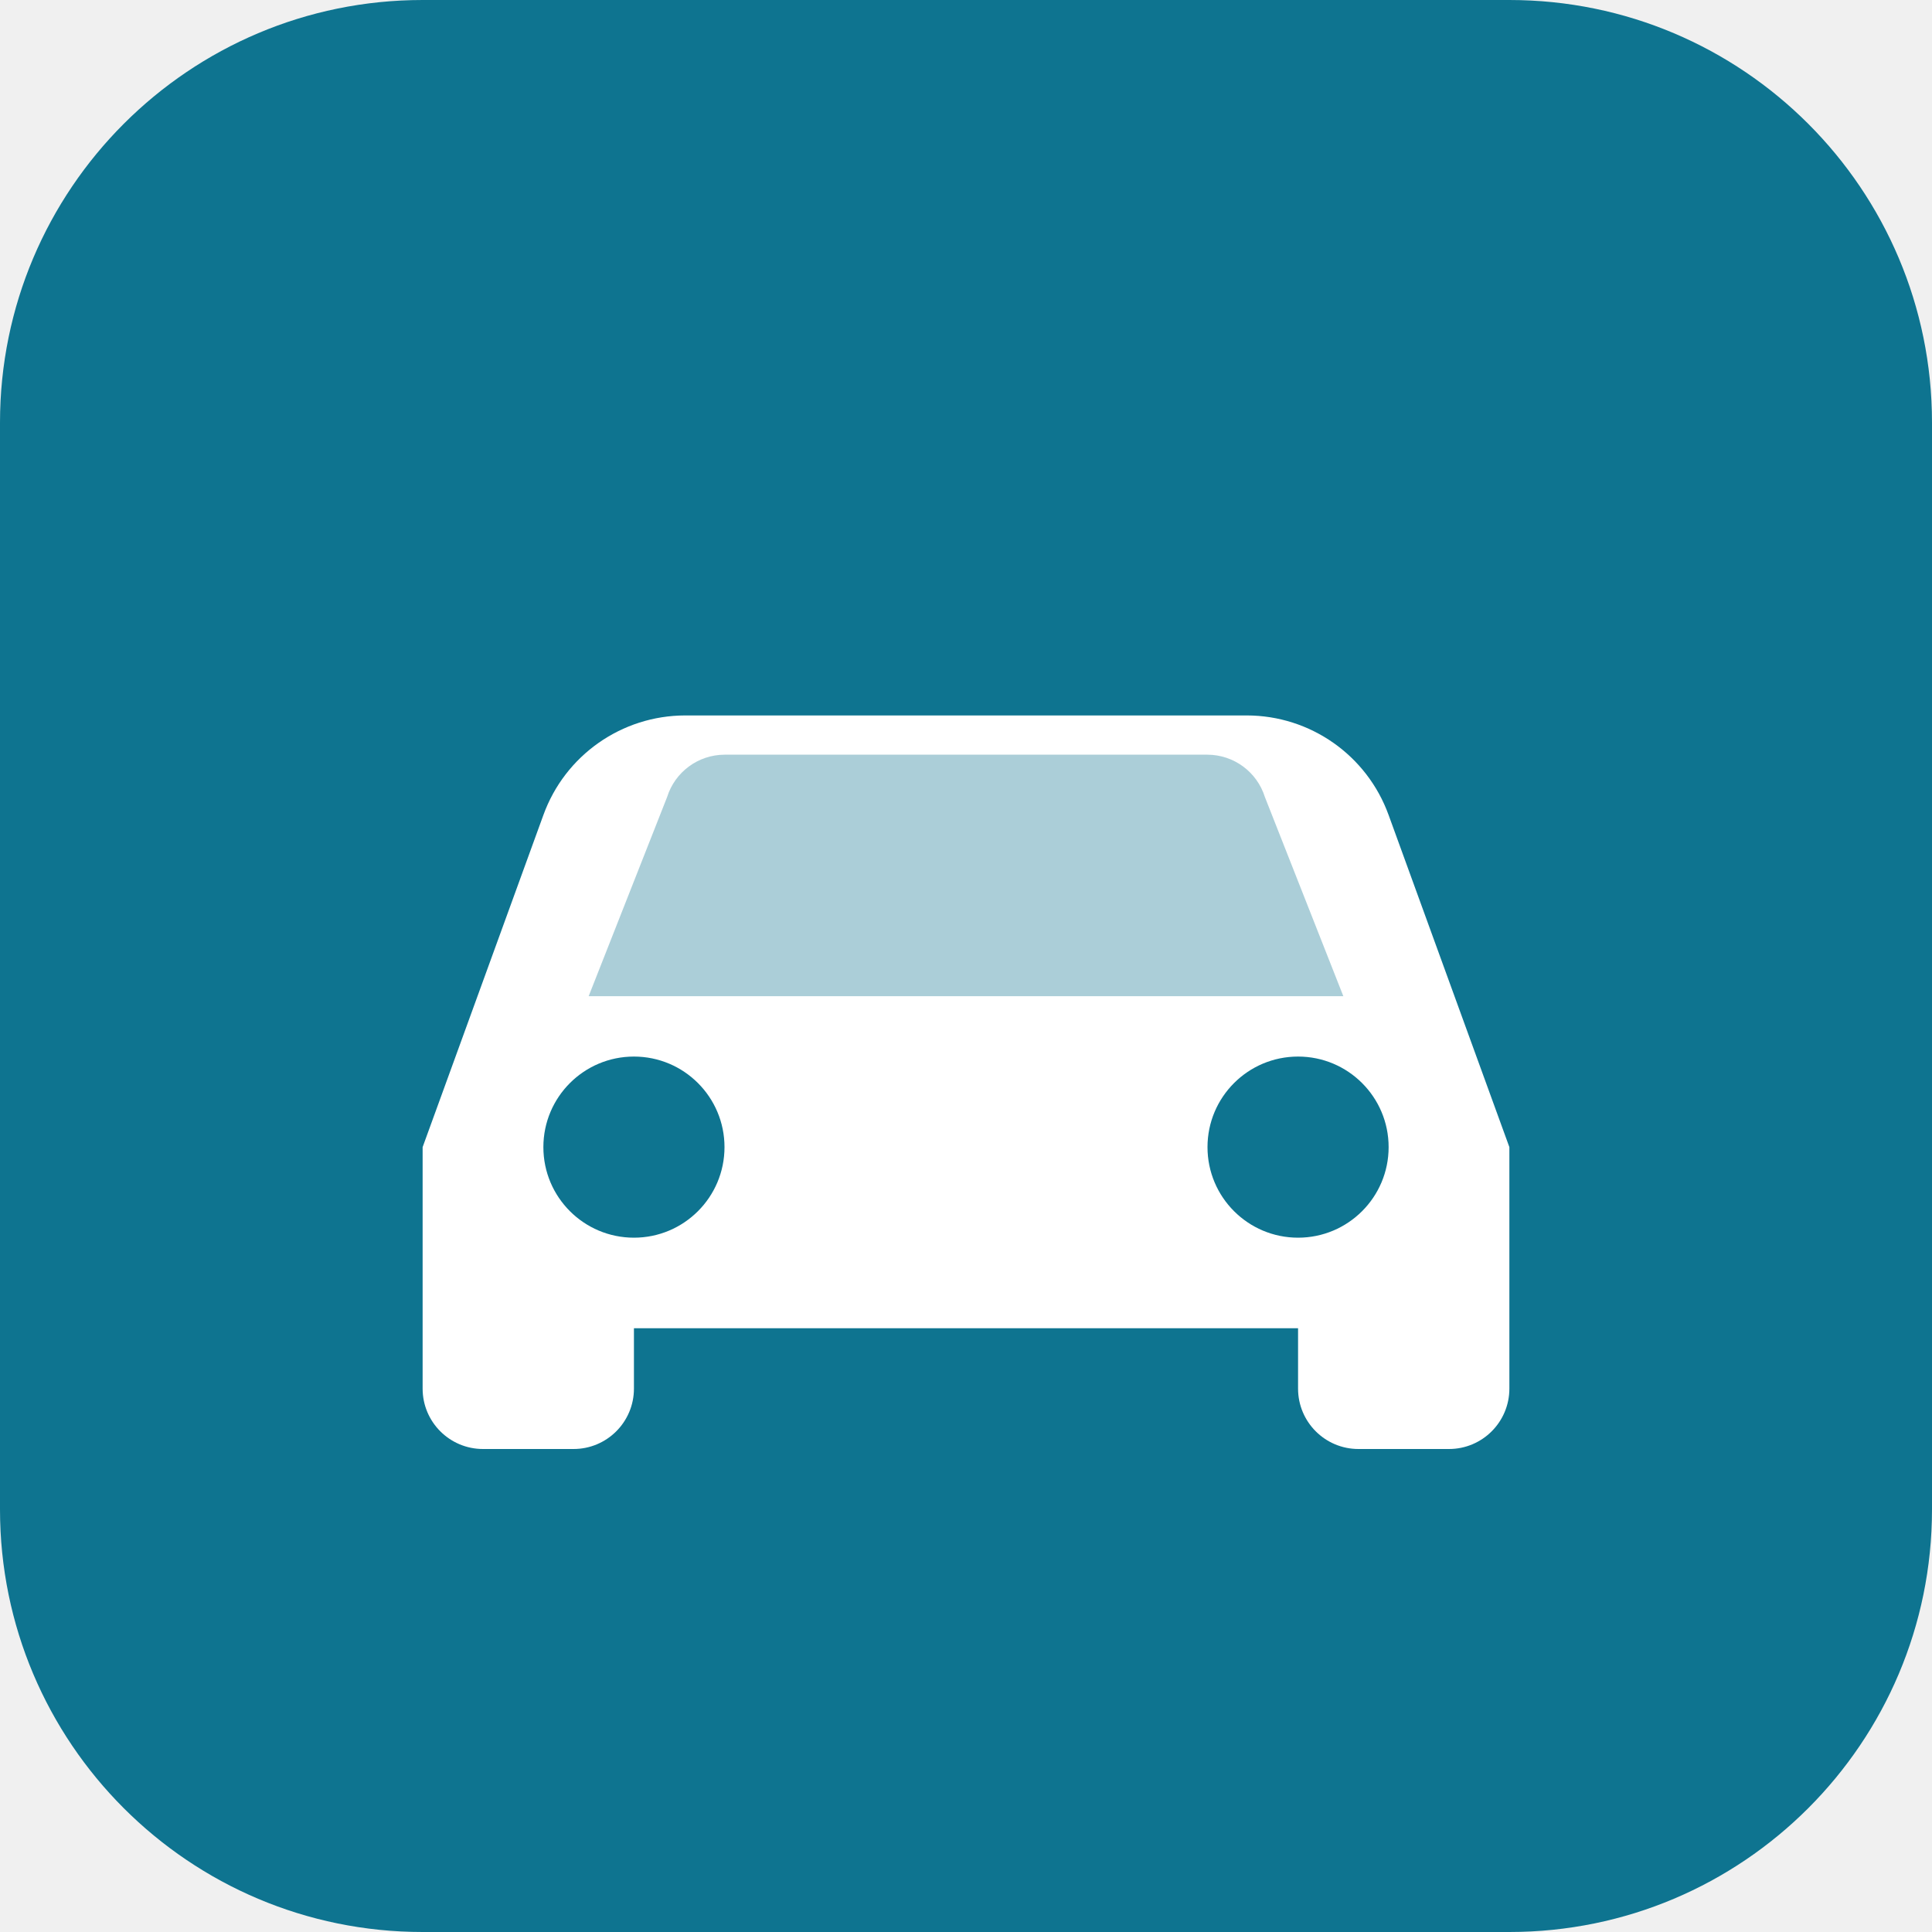
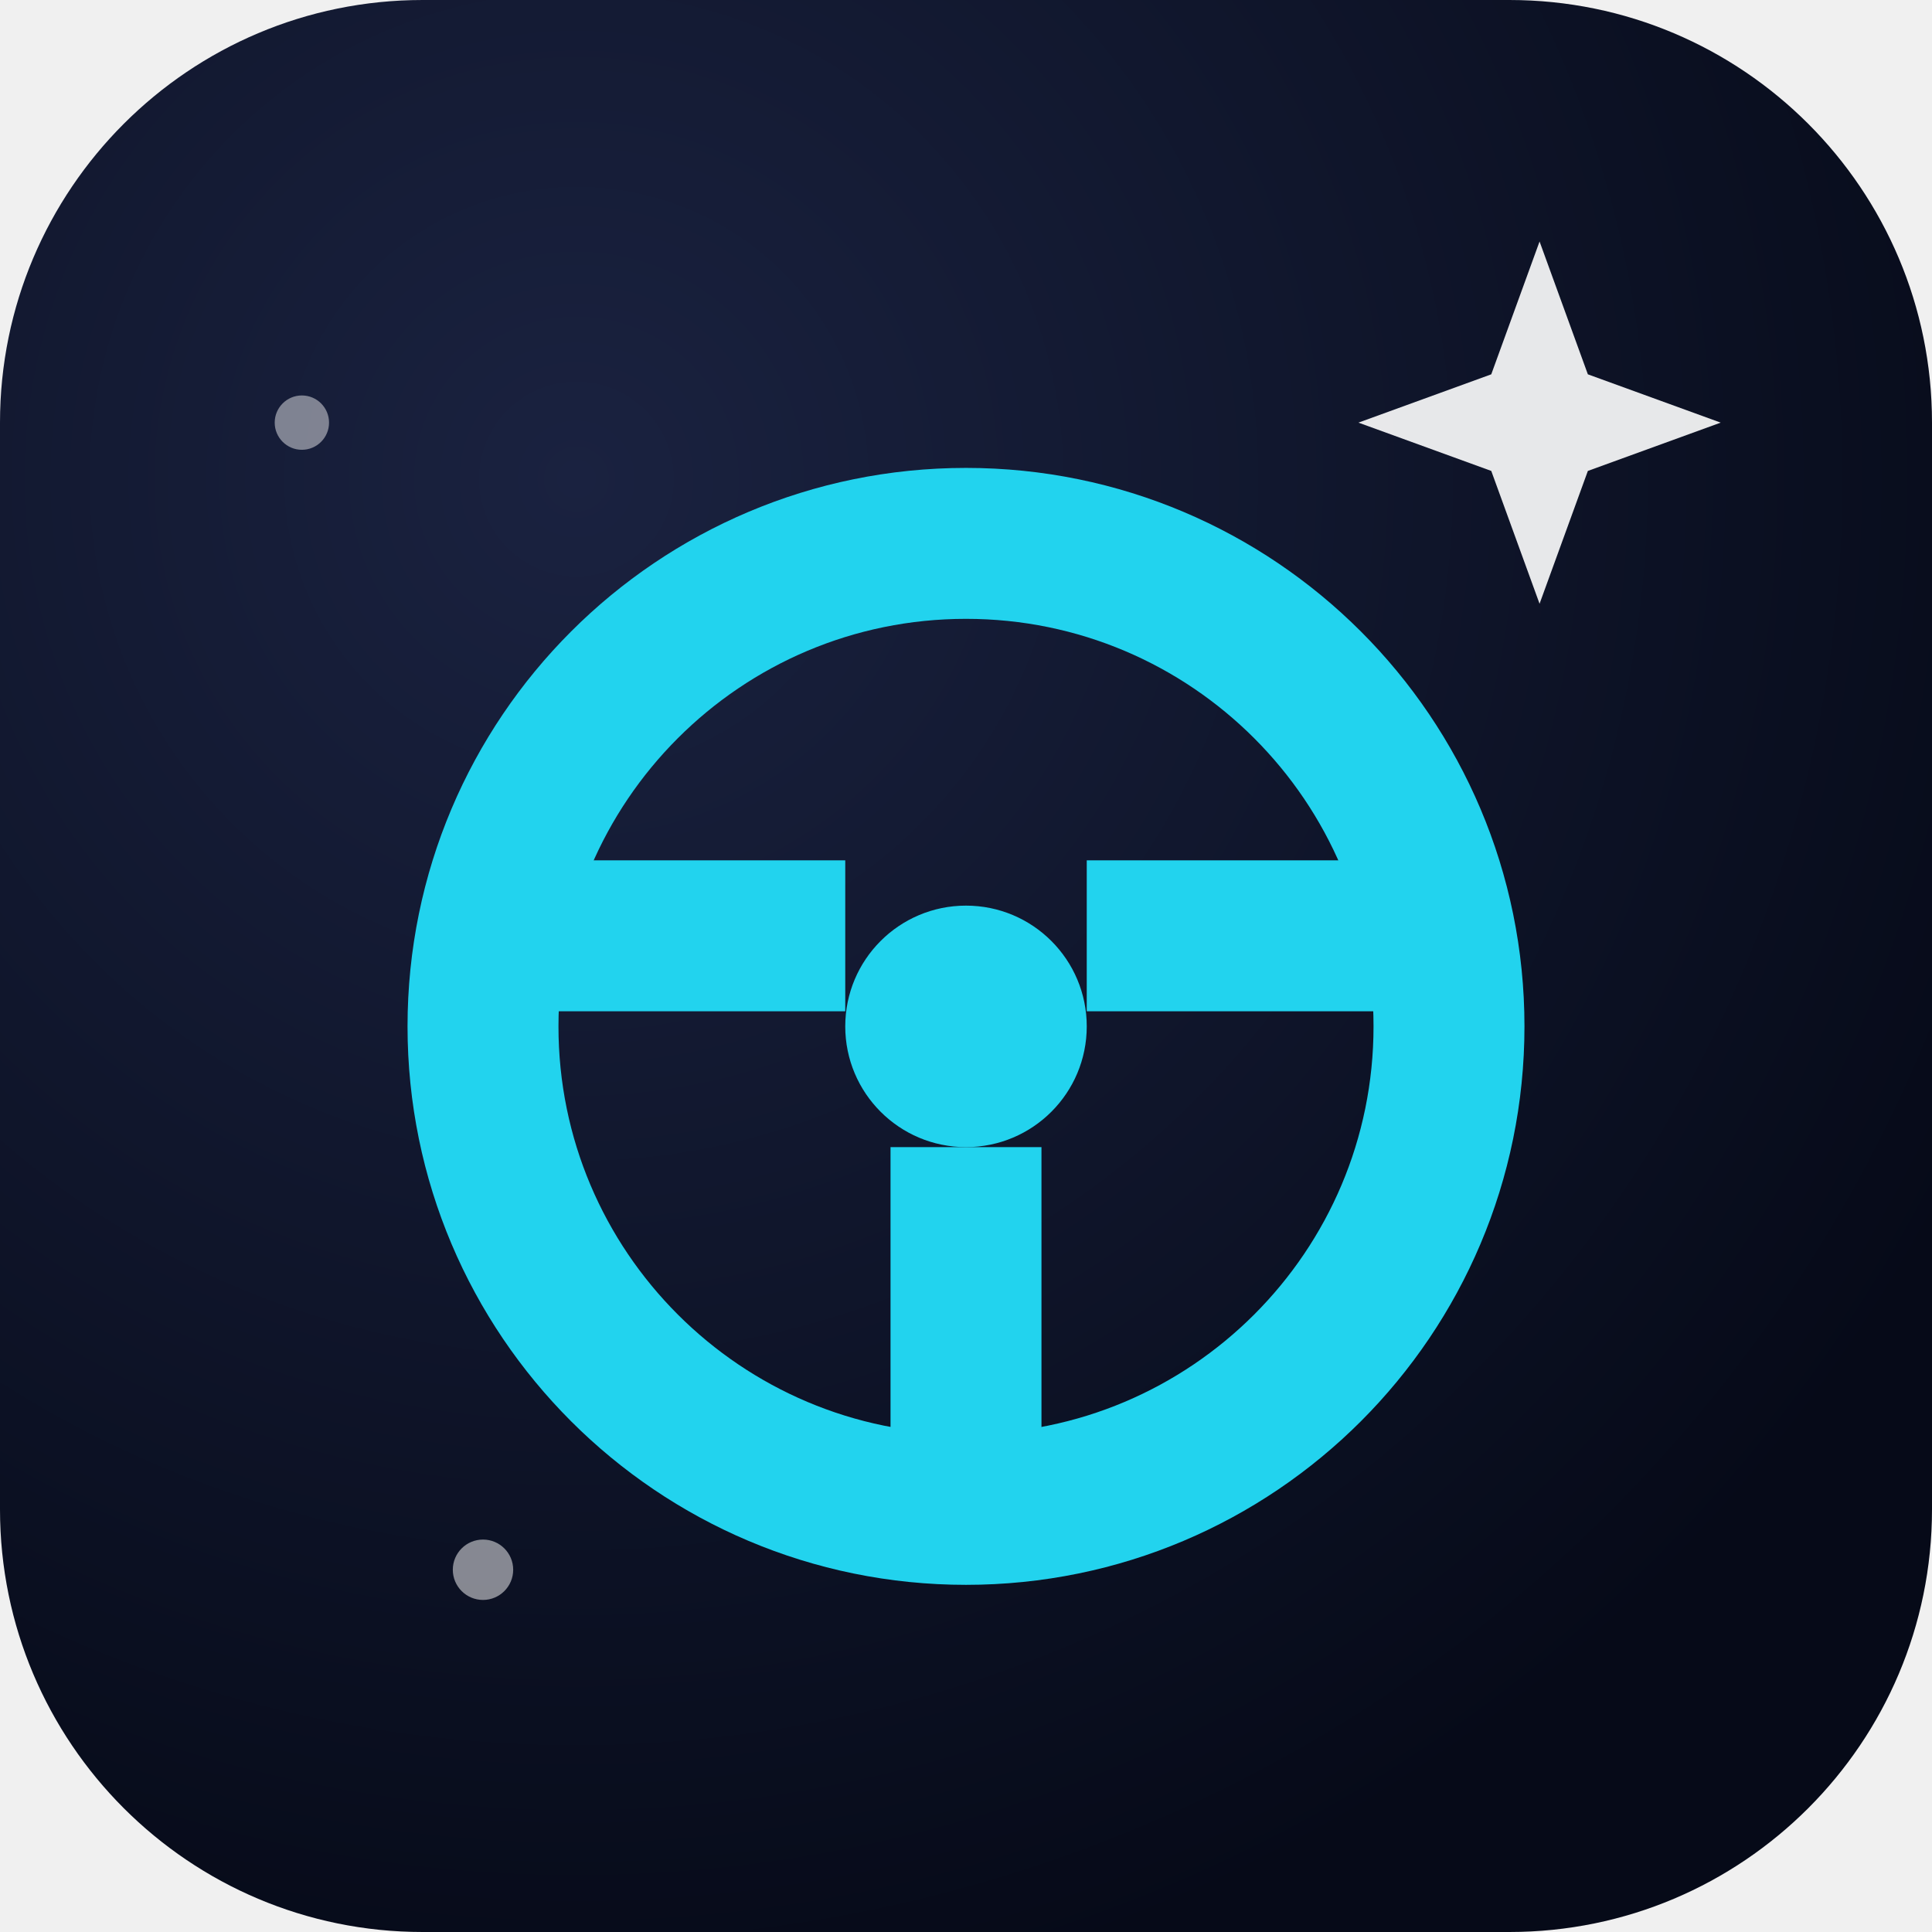
<svg xmlns="http://www.w3.org/2000/svg" viewBox="0 0 64 64">
-   <rect width="64" height="64" rx="14" fill="#0e7490" />
-   <path d="M14 38l4-11a5 5 0 0 1 4.7-3.3h18.6A5 5 0 0 1 46 27l4 11v8a2 2 0 0 1-2 2h-3a2 2 0 0 1-2-2v-2H21v2a2 2 0 0 1-2 2h-3a2 2 0 0 1-2-2z" fill="#fff" />
-   <circle cx="21" cy="38" r="3" fill="#0e7490" />
-   <circle cx="43" cy="38" r="3" fill="#0e7490" />
-   <path d="M19.5 33l2.6-6.6a2 2 0 0 1 1.9-1.4h16a2 2 0 0 1 1.9 1.4l2.6 6.6z" fill="#0e7490" opacity=".35" />
+   <defs>
+     <radialGradient id="g" cx="30%" cy="25%" r="80%">
+       <stop offset="0" stop-color="#1a2240" />
+       <stop offset="1" stop-color="#060a18" />
+     </radialGradient>
+   </defs>
+   <rect width="64" height="64" rx="14" fill="url(#g)" />
+   <circle cx="16" cy="52" r="1" fill="#fff" opacity=".5" />
+   <circle cx="10" cy="14" r=".9" fill="#fff" opacity=".45" />
+   <circle cx="32" cy="34" r="16" fill="none" stroke="#22d3ee" stroke-width="5" />
+   <circle cx="32" cy="34" r="4" fill="#22d3ee" />
+   <path d="M17 31 h11 M36 31 h11 M32 38 v11" stroke="#22d3ee" stroke-width="5" />
+   <path d="M51 8 l1.6 4.4 4.4 1.6 -4.4 1.6 -1.6 4.4 -1.6-4.4 -4.4-1.6 4.4-1.6z" fill="#ffffff" opacity=".9" />
</svg>
